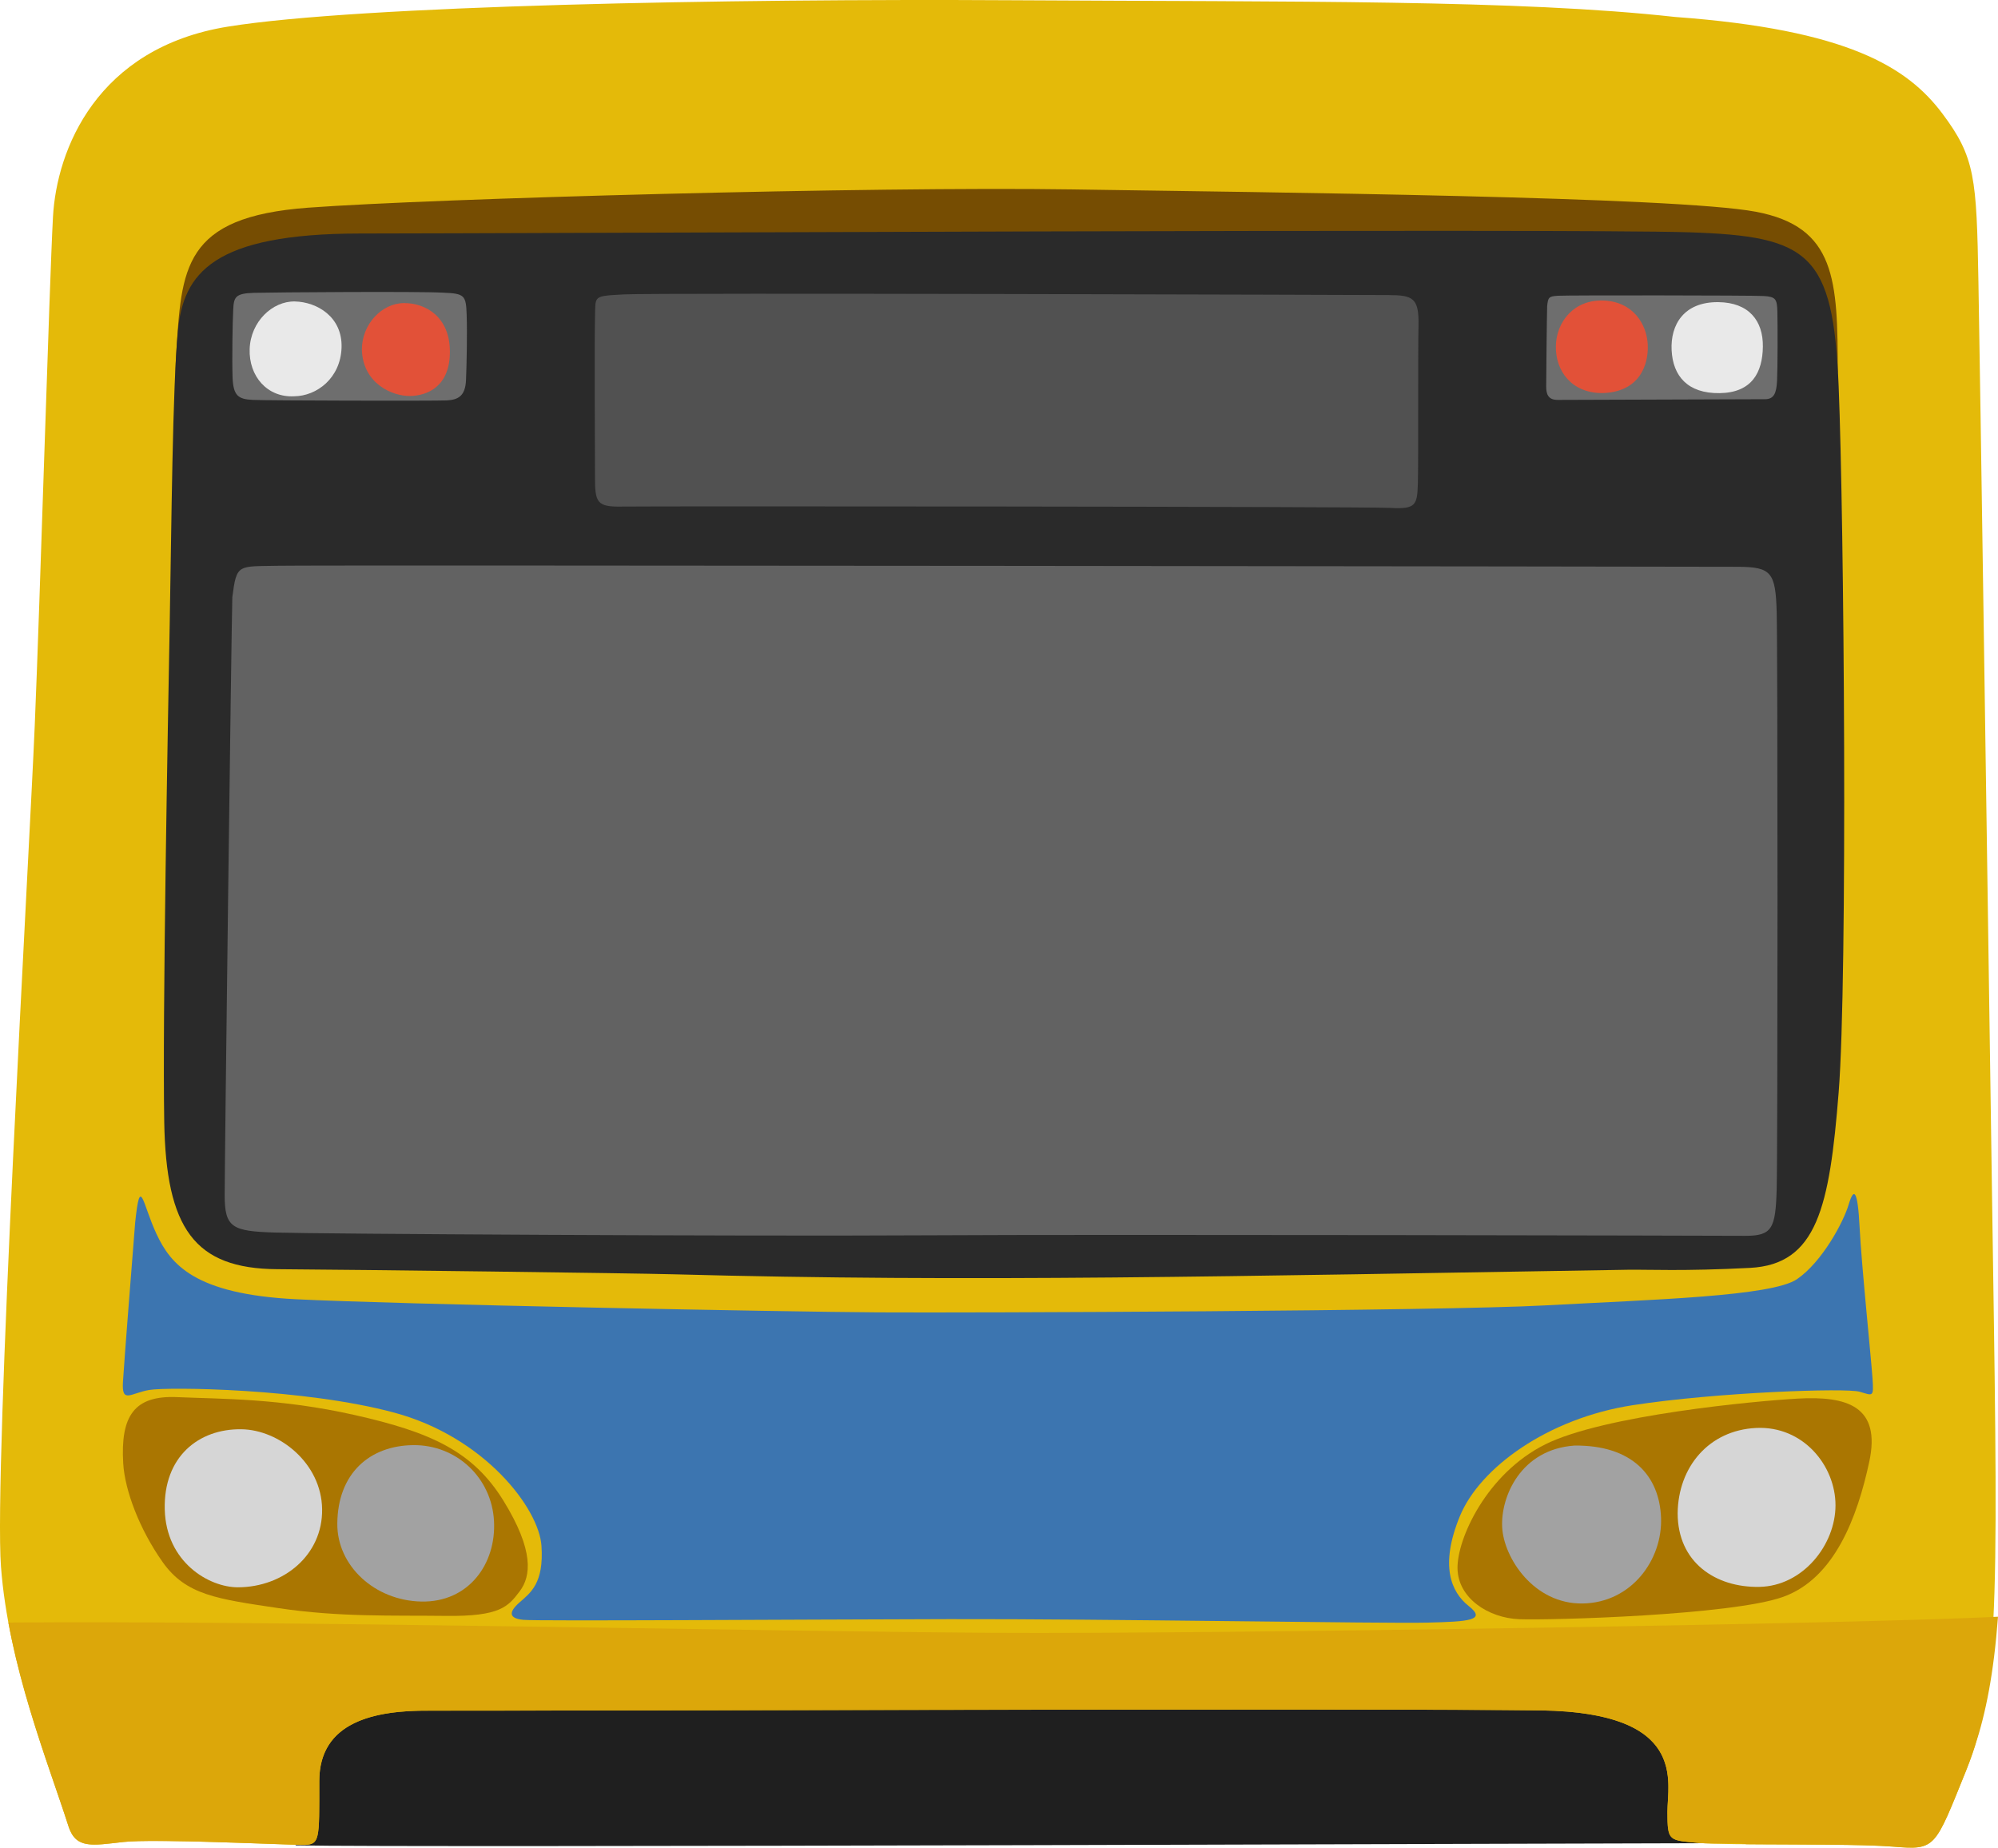
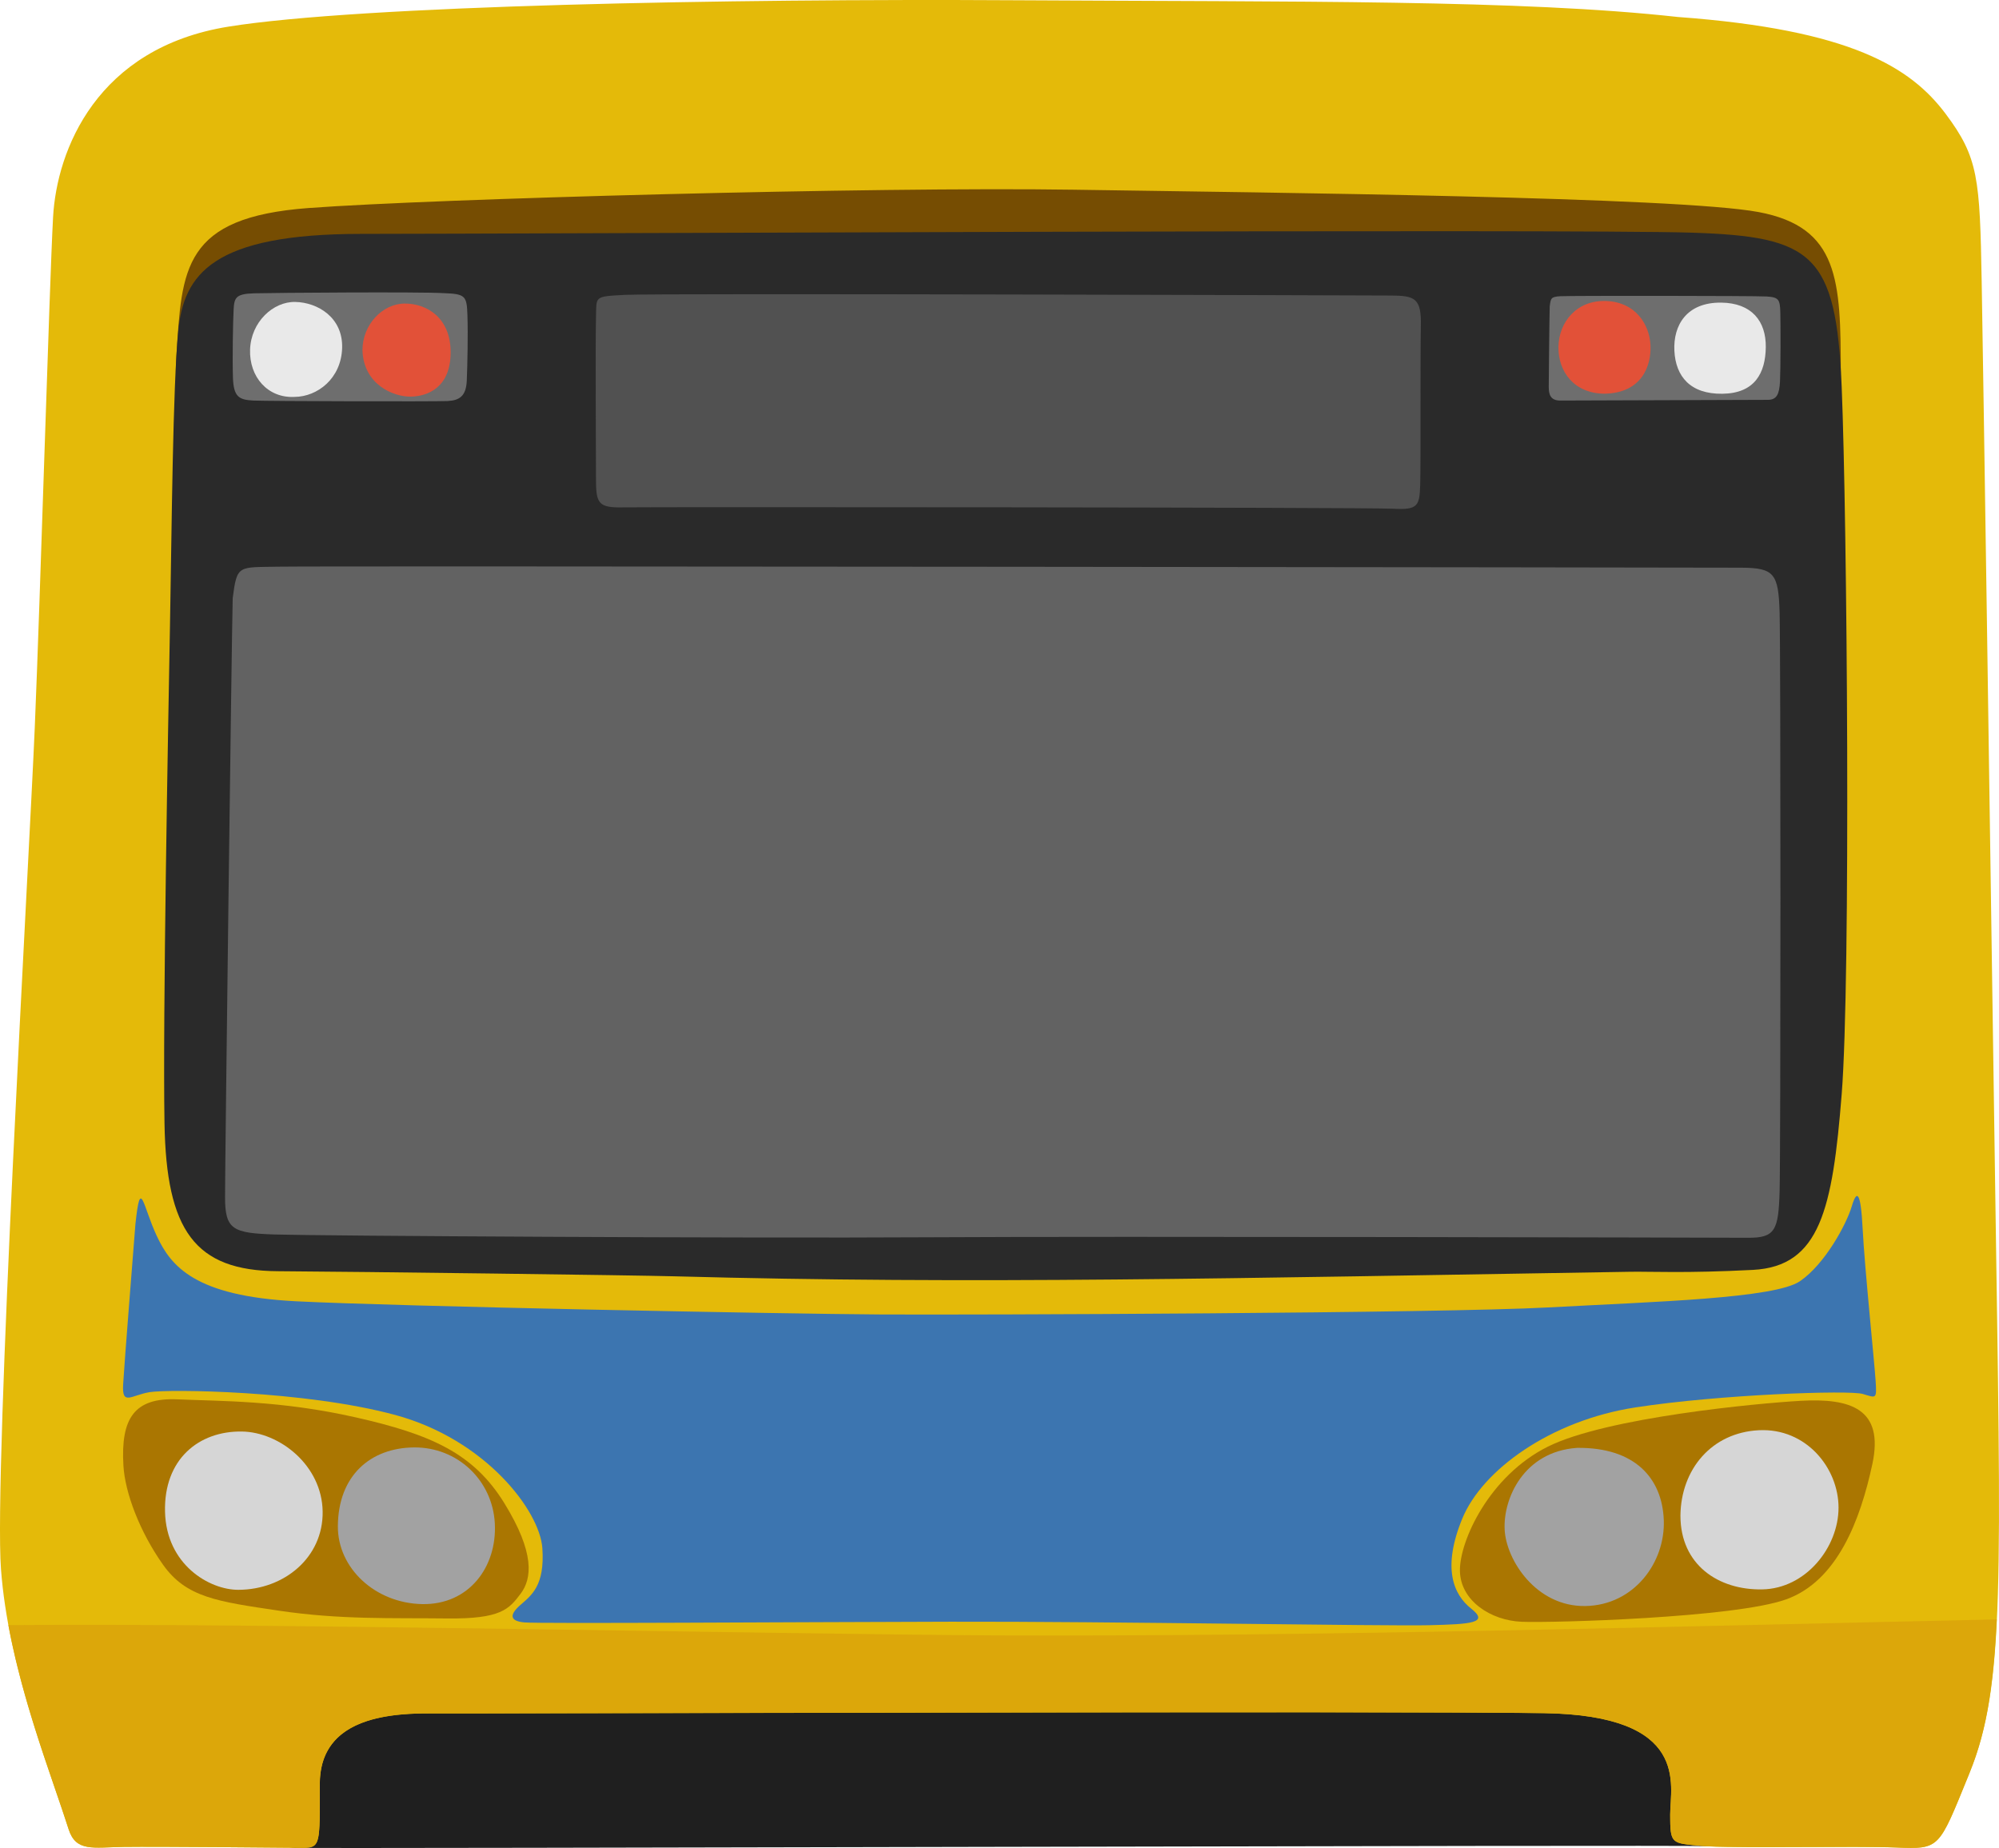
- <svg xmlns="http://www.w3.org/2000/svg" version="1.1" id="svg1286" width="1804.285" height="1668.291" viewBox="0 0 1804.285 1668.291">
+ <svg xmlns="http://www.w3.org/2000/svg" version="1.1" id="svg1286" width="1802.208" height="1665.955" viewBox="0 0 1802.208 1665.955">
  <defs id="defs1290" />
-   <path style="fill:#1f1f1f;fill-opacity:1;stroke:none;stroke-width:1px;stroke-linecap:butt;stroke-linejoin:miter;stroke-opacity:1" d="m 267.021,1666.209 c 95.741,2.294 1244.63,-2.091 1272.231,-1.927 27.601,0.164 -6.9,-140.633 -6.9,-140.633 l -1305.87,4.315 z" id="path1902" />
-   <path style="fill:#e4ba09;fill-opacity:1;stroke:none;stroke-width:1px;stroke-linecap:butt;stroke-linejoin:miter;stroke-opacity:1" d="m 1512.672,15.307 c 156.167,11.425 210.07,45.492 241.409,87.28 29.584,39.447 30.876,57.992 32.523,151.663 1.883,107.072 6.662,438.369 12.144,815.283 5.157,354.593 8.787,449.944 -23.06,528.597 -28.856,71.268 -27.359,72.377 -66.099,69.234 -39.437,-3.2 -149.083,-0.886 -175.871,-3.374 -26.788,-2.489 -27.953,-1.331 -27.953,-28.119 0,-26.788 18.635,-89.572 -114.141,-91.526 -132.777,-1.954 -956.713,0.521 -1004.48,0.238 -47.767,-0.284 -98.829,9.296 -98.829,63.651 0,54.356 0.824,57.655 -15.648,57.557 -16.471,-0.098 -133.419,-5.734 -161.42,-2.607 -28.001,3.128 -42.779,6.497 -49.414,-14.259 C 43.48,1591.517 7.475,1502.795 0.887,1414.633 -5.702,1326.472 26.418,772.398 31.359,655.479 36.301,538.561 44.536,256.948 47.831,196.023 51.125,135.098 87.362,43.074 205.957,24.013 324.551,4.952 657.275,-1.307 914.23,0.22 1171.185,1.747 1371.018,-0.36 1512.672,15.307 Z" id="path1858" />
-   <path style="fill:#764d02;fill-opacity:1;stroke:none;stroke-width:1px;stroke-linecap:butt;stroke-linejoin:miter;stroke-opacity:1" d="m 1659.564,336.55 c 0,-84.004 -1.647,-131.782 -74.122,-145.389 -72.474,-13.608 -437.317,-17.423 -617.68,-20.142 -180.363,-2.719 -575.678,8.109 -689.331,16.493 -113.653,8.384 -114.477,54.499 -119.418,133.533 -4.941,79.034 30.472,-66.528 30.472,-66.528 l 184.48,-26.905 1220.536,3.136 32.943,40.551 z" id="path1862" />
+   <path style="fill:#1f1f1f;fill-opacity:1;stroke:none;stroke-width:1px;stroke-linecap:butt;stroke-linejoin:miter;stroke-opacity:1" d="m 266.39,1665.814 c 46.465,0.896 1243.698,-2.813 1272.863,-1.532 27.575,1.211 -6.9,-140.633 -6.9,-140.633 l -1305.87,4.315 c 0,0 -7.921,136.929 39.907,137.851 z" id="path1902" />
+   <path style="fill:#e4ba09;fill-opacity:1;stroke:none;stroke-width:1px;stroke-linecap:butt;stroke-linejoin:miter;stroke-opacity:1" d="m 1512.672,15.307 c 156.167,11.425 210.07,45.492 241.409,87.28 29.584,39.447 30.876,57.992 32.523,151.663 1.883,107.072 6.662,438.369 12.144,815.284 5.157,354.593 9.044,450.048 -23.06,528.597 -28.224,69.056 -26.095,68.903 -66.099,67.338 -39.537,-1.546 -149.083,1.01 -175.871,-1.479 -26.788,-2.489 -27.953,-1.331 -27.953,-28.119 0,-26.788 18.635,-89.572 -114.141,-91.526 -132.777,-1.954 -956.713,0.521 -1004.48,0.238 -47.767,-0.284 -98.829,9.296 -98.829,63.651 0,54.356 0.824,57.655 -15.648,57.557 -16.471,-0.098 -130.292,-1.267 -160.974,-0.819 -28.173,0.411 -43.226,4.71 -49.861,-16.047 C 43.48,1591.517 7.475,1502.795 0.887,1414.633 -5.702,1326.472 26.418,772.398 31.359,655.479 36.301,538.561 44.536,256.948 47.831,196.023 51.125,135.098 87.362,43.074 205.957,24.013 324.551,4.952 657.275,-1.307 914.23,0.22 c 256.955,1.527 456.788,-0.58 598.442,15.087 z" id="path1858" />
+   <path style="fill:#764d02;fill-opacity:1;stroke:none;stroke-width:1px;stroke-linecap:butt;stroke-linejoin:miter;stroke-opacity:1" d="m 1659.564,336.55 c 0,-84.004 -1.647,-131.782 -74.122,-145.389 -72.474,-13.608 -437.317,-17.423 -617.68,-20.142 -180.363,-2.719 -575.678,8.109 -689.331,16.493 -113.653,8.384 -114.477,54.499 -119.418,133.533 -4.941,79.034 30.472,-66.528 30.472,-66.528 l 184.48,-26.905 1220.536,3.135 32.943,40.551 z" id="path1862" />
  <path style="fill:#2a2a2a;fill-opacity:1;stroke:none;stroke-width:1px;stroke-linecap:butt;stroke-linejoin:miter;stroke-opacity:1" d="m 1525.322,209.745 c 108.723,3.54 130.125,18.892 135.066,139.163 4.941,120.271 8.236,533.725 0,637.446 -8.236,103.721 -19.517,155.318 -80.082,158.452 -60.565,3.134 -91.979,1.382 -110.065,1.675 -359.375,5.823 -592.425,11.425 -862.38,4.097 -35.415,-0.961 -282.486,-4.15 -357.431,-4.595 -74.945,-0.445 -100.476,-36.834 -102.123,-133.202 -1.647,-96.368 3.294,-359.059 4.941,-448.818 1.647,-89.76 2.471,-213.291 7.412,-265.147 4.941,-51.856 31.296,-87.936 164.715,-87.967 133.419,-0.031 1092.068,-4.617 1199.947,-1.105 z" id="path1860" />
-   <path style="fill:#dca70a;fill-opacity:1;stroke:none;stroke-width:1px;stroke-linecap:butt;stroke-linejoin:miter;stroke-opacity:1" d="m 1804.269,1459.765 v 0 c 0,-2e-4 0.011,4e-4 0.016,10e-5 z m 0,0 c -121.304,6.369 -708.678,15.726 -906.51,14.55 -200.632,-1.192 -658.122,-11.248 -890.191,-9.286 0.664,3.593 1.37,7.173 2.1,10.745 0.211,1.034 0.42,2.068 0.637,3.099 0.314,1.499 0.638,2.994 0.963,4.488 0.177,0.814 0.353,1.628 0.533,2.441 0.352,1.589 0.707,3.177 1.07,4.76 0.19,0.828 0.385,1.654 0.578,2.48 0.356,1.527 0.711,3.054 1.076,4.575 0.127,0.527 0.259,1.05 0.387,1.577 0.891,3.668 1.805,7.322 2.744,10.952 0.048,0.186 0.096,0.372 0.145,0.557 0.446,1.717 0.898,3.425 1.354,5.133 0.179,0.67 0.357,1.339 0.537,2.007 0.424,1.575 0.852,3.147 1.283,4.713 0.191,0.692 0.384,1.382 0.576,2.072 0.445,1.6 0.89,3.197 1.342,4.787 0.04,0.141 0.081,0.281 0.121,0.423 1.153,4.048 2.326,8.067 3.514,12.046 0.013,0.042 0.025,0.085 0.037,0.127 1.175,3.934 2.366,7.828 3.564,11.687 0.104,0.335 0.208,0.669 0.312,1.004 0.767,2.461 1.54,4.881 2.312,7.309 0.83,2.609 1.663,5.203 2.496,7.771 0.621,1.913 1.241,3.824 1.861,5.712 0.886,2.696 1.771,5.361 2.654,8.006 0.527,1.581 1.057,3.182 1.582,4.744 0.299,0.89 0.592,1.746 0.891,2.63 2.269,6.723 4.518,13.318 6.686,19.645 0.033,0.097 0.065,0.191 0.098,0.288 2.023,5.903 4.061,11.856 5.932,17.369 0.825,2.432 1.641,4.855 2.428,7.206 0.344,1.028 0.699,2.082 1.035,3.094 1.188,3.575 2.34,7.08 3.416,10.446 0.207,0.649 0.423,1.273 0.646,1.875 0.224,0.603 0.453,1.183 0.693,1.74 0.48,1.115 0.992,2.141 1.539,3.085 0.547,0.944 1.129,1.805 1.746,2.59 0.308,0.393 0.625,0.766 0.951,1.121 0.327,0.355 0.661,0.692 1.006,1.012 0.344,0.319 0.698,0.622 1.061,0.907 1.452,1.139 3.055,2.008 4.816,2.656 0.44,0.162 0.889,0.309 1.35,0.444 1.382,0.404 2.854,0.69 4.422,0.878 1.045,0.125 2.133,0.206 3.264,0.25 2.827,0.109 5.927,-0.019 9.318,-0.288 2.713,-0.216 5.614,-0.523 8.711,-0.874 3.097,-0.351 6.39,-0.746 9.891,-1.137 1.75,-0.196 3.847,-0.356 6.246,-0.486 2.399,-0.131 5.1,-0.231 8.055,-0.304 2.955,-0.072 6.163,-0.117 9.582,-0.138 10.256,-0.064 22.391,0.084 35.154,0.353 4.255,0.089 8.579,0.193 12.928,0.305 13.045,0.338 26.302,0.764 38.525,1.184 8.149,0.28 15.838,0.558 22.697,0.805 10.288,0.37 18.709,0.671 24.014,0.809 1.768,0.045 3.189,0.074 4.219,0.08 0.97,0.01 1.871,0 2.725,-0.033 0.782,-0.026 1.519,-0.069 2.209,-0.139 0.036,2e-4 0.073,-0.01 0.109,-0.011 0.303,-0.032 0.593,-0.069 0.879,-0.112 0.065,-0.01 0.131,-0.018 0.195,-0.028 0.292,-0.047 0.575,-0.101 0.85,-0.161 0.036,-0.01 0.072,-0.017 0.107,-0.024 0.298,-0.068 0.588,-0.144 0.865,-0.229 0.293,-0.09 0.576,-0.191 0.848,-0.304 0.309,-0.128 0.602,-0.274 0.885,-0.432 0.126,-0.071 0.252,-0.142 0.373,-0.221 0.092,-0.058 0.182,-0.121 0.271,-0.184 0.211,-0.151 0.417,-0.306 0.611,-0.481 0.233,-0.209 0.454,-0.435 0.664,-0.681 0.21,-0.246 0.409,-0.51 0.598,-0.795 3e-4,-4e-4 -3e-4,0 0,0 0.189,-0.286 0.368,-0.59 0.537,-0.919 2.6e-4,-5e-4 -2.6e-4,0 0,0 0.167,-0.325 0.324,-0.673 0.473,-1.042 0.002,0 0.004,-0.01 0.006,-0.014 0.024,-0.06 0.043,-0.13 0.066,-0.191 0.115,-0.299 0.228,-0.605 0.332,-0.934 0.051,-0.162 0.098,-0.341 0.146,-0.511 0.074,-0.256 0.149,-0.51 0.217,-0.784 0.049,-0.197 0.094,-0.408 0.141,-0.614 0.063,-0.28 0.124,-0.56 0.182,-0.858 0.038,-0.194 0.074,-0.4 0.109,-0.601 0.059,-0.333 0.116,-0.67 0.17,-1.024 0.033,-0.215 0.063,-0.442 0.094,-0.665 0.042,-0.303 0.081,-0.613 0.119,-0.931 0.114,-0.948 0.209,-1.984 0.295,-3.074 0.067,-0.851 0.121,-1.788 0.174,-2.731 0.034,-0.614 0.073,-1.192 0.102,-1.847 0.049,-1.13 0.086,-2.37 0.121,-3.626 0.016,-0.586 0.037,-1.121 0.051,-1.736 0.041,-1.883 0.072,-3.886 0.092,-6.05 2e-4,-0.021 -1.9e-4,-0.039 0,-0.061 3e-5,0 -2e-5,-0.01 0,-0.01 0.021,-2.303 0.032,-4.769 0.037,-7.412 0,-5e-4 0,0 0,0 0.01,-5.292 -0.004,-11.288 -0.004,-18.082 0,-1.114 0.03,-2.202 0.072,-3.279 0.012,-0.315 0.027,-0.629 0.043,-0.941 0.054,-1.059 0.12,-2.108 0.215,-3.132 6e-5,-6e-4 -6e-5,0 0,0 0.073,-0.784 0.16,-1.557 0.256,-2.321 8e-5,-6e-4 -9e-5,0 0,0 0.096,-0.764 0.203,-1.516 0.322,-2.26 0.119,-0.743 0.25,-1.476 0.393,-2.199 1.2e-4,-7e-4 -1.3e-4,0 0,0 0.142,-0.722 0.297,-1.434 0.461,-2.136 1.4e-4,-6e-4 -1.5e-4,0 0,0 0.19,-0.814 0.399,-1.611 0.619,-2.399 0.061,-0.221 0.128,-0.436 0.191,-0.655 0.159,-0.545 0.325,-1.084 0.498,-1.616 0.089,-0.274 0.181,-0.546 0.273,-0.817 0.174,-0.509 0.356,-1.011 0.543,-1.508 0.088,-0.233 0.173,-0.469 0.264,-0.7 0.281,-0.715 0.57,-1.421 0.877,-2.112 2.4e-4,-5e-4 -2.4e-4,-10e-5 0,0 0.31,-0.697 0.637,-1.377 0.973,-2.049 0.101,-0.203 0.207,-0.401 0.311,-0.602 0.239,-0.462 0.482,-0.92 0.732,-1.371 0.127,-0.229 0.256,-0.456 0.387,-0.681 0.262,-0.454 0.53,-0.901 0.805,-1.343 0.113,-0.182 0.225,-0.367 0.34,-0.547 0.394,-0.615 0.797,-1.223 1.215,-1.815 3e-4,-3e-4 -3e-4,0 0,0 0.364,-0.516 0.738,-1.02 1.119,-1.519 3.1e-4,-4e-4 -3.1e-4,0 0,0 0.381,-0.498 0.771,-0.988 1.17,-1.47 3.2e-4,-4e-4 -3.1e-4,0 0,0 0.399,-0.482 0.807,-0.954 1.223,-1.419 3.2e-4,-3e-4 -3.2e-4,0 0,0 0.415,-0.465 0.84,-0.921 1.271,-1.369 3.2e-4,-3e-4 -3.2e-4,0 0,0 2.286,-2.374 4.803,-4.518 7.512,-6.457 0.014,-0.01 0.027,-0.019 0.041,-0.029 1.529,-1.093 3.121,-2.119 4.77,-3.083 5.991,-3.503 12.732,-6.18 19.961,-8.2 6e-4,-10e-5 0.001,2e-4 0.002,0 0.06,-0.017 0.122,-0.031 0.182,-0.048 15.863,-4.403 34.051,-5.663 51.789,-5.557 7.823,0.046 41.606,0 84.619,-0.065 74.527,-0.12 189.407,-0.347 318.549,-0.562 38.6,-0.064 71.736,-0.118 111.201,-0.171 37.708,-0.051 75.308,-0.098 112.135,-0.131 43.612,-0.038 85.537,-0.059 125.41,-0.059 7.869,-2e-4 15.64,0 23.301,0 12.762,0 25.223,0.01 37.328,0.017 11.259,0.01 21.863,0.02 32.475,0.033 9.777,0.012 19.641,0.022 28.805,0.038 11.319,0.02 21.536,0.048 31.816,0.076 7.756,0.021 15.97,0.038 23.076,0.063 12.395,0.045 23.077,0.1 33.297,0.159 17.324,0.103 32.422,0.216 42.469,0.364 8.733,0.129 16.794,0.527 24.266,1.154 1.123,0.095 2.238,0.192 3.334,0.297 0.723,0.069 1.434,0.142 2.145,0.216 0.829,0.086 1.65,0.175 2.463,0.267 0.681,0.077 1.363,0.153 2.033,0.235 1.07,0.13 2.122,0.265 3.164,0.406 2.268,0.305 4.472,0.637 6.611,0.991 0.949,0.157 1.89,0.317 2.814,0.483 0.599,0.108 1.187,0.219 1.775,0.331 0.707,0.134 1.407,0.27 2.1,0.409 0.581,0.117 1.163,0.233 1.734,0.354 0.856,0.181 1.696,0.369 2.529,0.558 0.611,0.139 1.217,0.28 1.816,0.423 0.832,0.199 1.658,0.401 2.467,0.608 0.537,0.138 1.065,0.278 1.592,0.42 0.583,0.156 1.16,0.315 1.73,0.475 0.541,0.152 1.083,0.306 1.613,0.463 0.706,0.208 1.397,0.421 2.084,0.635 10.365,3.239 18.569,7.23 25.051,11.725 0.195,0.136 0.396,0.269 0.588,0.406 0.41,0.291 0.807,0.586 1.203,0.88 0.213,0.159 0.424,0.318 0.633,0.478 0.385,0.294 0.769,0.589 1.141,0.887 0.138,0.111 0.27,0.223 0.406,0.335 2.825,2.307 5.262,4.72 7.356,7.214 0.01,0.012 0.021,0.023 0.031,0.035 0,0 0.01,0.01 0.01,0.012 0.418,0.499 0.82,1.004 1.211,1.509 0.044,0.057 0.091,0.113 0.135,0.171 0.368,0.48 0.723,0.963 1.068,1.448 0.06,0.084 0.121,0.167 0.18,0.251 0.358,0.509 0.702,1.021 1.035,1.536 0.011,0.018 0.024,0.035 0.035,0.053 0.01,0.013 0.015,0.026 0.023,0.039 0.344,0.534 0.676,1.069 0.994,1.607 0.01,0.016 0.02,0.033 0.029,0.049 0.01,0.017 0.019,0.035 0.029,0.053 0.312,0.531 0.614,1.063 0.902,1.599 0.024,0.044 0.047,0.087 0.07,0.131 0.291,0.544 0.571,1.09 0.838,1.638 0,0 0,0.01 0.01,0.012 0,0.01 0.01,0.014 0.01,0.021 0.277,0.57 0.542,1.141 0.795,1.714 2.474,5.611 3.786,11.366 4.432,16.999 0.054,0.472 0.096,0.941 0.141,1.411 0.858,8.981 0.123,17.558 -0.274,24.641 -0.035,0.635 -0.064,1.245 -0.092,1.855 -0.066,1.431 -0.115,2.813 -0.115,4.091 0,0.691 0.01,1.287 0.01,1.941 0,1.184 0.011,2.336 0.025,3.405 0.016,1.207 0.033,2.382 0.068,3.452 0.11,3.325 0.339,5.997 0.783,8.173 0.085,0.415 0.179,0.814 0.281,1.193 0.049,0.181 0.1,0.358 0.152,0.532 0.126,0.412 0.26,0.807 0.41,1.176 0.149,0.368 0.307,0.721 0.482,1.05 0.156,0.29 0.322,0.565 0.5,0.827 0,0 0,0.01 0.01,0.01 0.176,0.258 0.365,0.503 0.565,0.736 0.404,0.47 0.857,0.89 1.365,1.266 0.088,0.065 0.182,0.125 0.273,0.187 0.131,0.09 0.264,0.179 0.402,0.264 0.133,0.081 0.271,0.158 0.41,0.235 0.078,0.043 0.158,0.085 0.238,0.126 0.424,0.22 0.873,0.424 1.359,0.61 0.688,0.262 1.441,0.493 2.264,0.699 0.411,0.103 0.84,0.199 1.287,0.291 0.633,0.13 1.309,0.247 2.018,0.36 0.28,0.045 0.587,0.087 0.879,0.128 0.536,0.077 1.064,0.155 1.643,0.227 3.382,0.418 7.505,0.756 12.527,1.223 1.674,0.155 3.675,0.268 5.967,0.344 1.146,0.038 2.363,0.066 3.648,0.086 1.286,0.021 2.64,0.033 4.057,0.038 5.598,0.019 12.191,-0.075 19.459,-0.228 3.244,-0.069 6.707,0.306 10.332,0.979 43.865,0.364 104.955,-0.063 132.414,2.166 38.646,3.136 37.273,1.979 65.912,-68.776 0.06,-0.154 0.113,-0.308 0.174,-0.462 0.92,-2.319 1.818,-4.655 2.701,-7.009 0.391,-1.044 0.768,-2.106 1.152,-3.159 0.472,-1.294 0.949,-2.587 1.41,-3.896 0.46,-1.305 0.905,-2.631 1.354,-3.953 0.375,-1.104 0.75,-2.206 1.117,-3.323 9.925,-30.243 16.981,-65.452 20.859,-116.972 z" id="path1864" />
+   <path style="fill:#dca70a;fill-opacity:1;stroke:none;stroke-width:1px;stroke-linecap:butt;stroke-linejoin:miter;stroke-opacity:1" d="m 1800.174,1459.877 v 0 c 0.01,-2e-4 0.016,2e-4 0.024,0 z m 0,0 c -292.226,6.3 -603.111,15.554 -902.414,14.436 -200.632,-1.192 -658.122,-11.247 -890.191,-9.285 0.332,1.796 0.675,3.588 1.025,5.379 0.351,1.791 0.709,3.579 1.074,5.365 0.211,1.034 0.42,2.068 0.637,3.1 0.314,1.499 0.638,2.994 0.963,4.488 0.177,0.814 0.353,1.629 0.533,2.441 10.074,45.48 24.686,88.431 37.119,124.711 7.1e-4,0 0.003,0 0.004,0.01 0.033,0.097 0.065,0.19 0.098,0.287 0.154,0.45 0.304,0.889 0.457,1.336 6.7e-4,0 10e-4,0 0.002,0.01 2.2e-4,0 -3.5e-4,0 0,0 4.515,13.172 8.812,25.702 12.352,36.773 6.635,20.757 21.689,16.458 49.861,16.047 30.682,-0.447 144.501,0.72 160.973,0.818 5.147,0.031 8.605,-0.27 10.928,-2.357 0.232,-0.208 0.454,-0.434 0.664,-0.68 3.3e-4,-4e-4 -3.3e-4,0 0,0 0.21,-0.246 0.409,-0.509 0.598,-0.795 3e-4,-4e-4 -3e-4,0 0,0 0.189,-0.286 0.368,-0.592 0.537,-0.92 2.6e-4,-5e-4 -2.6e-4,0 0,0 0.169,-0.329 0.329,-0.678 0.479,-1.053 2.2e-4,-6e-4 -2.1e-4,0 0,0 0.15,-0.374 0.292,-0.772 0.424,-1.195 1.8e-4,-6e-4 -1.8e-4,0 0,0 0.265,-0.847 0.495,-1.794 0.695,-2.853 1.2e-4,-6e-4 -1.1e-4,0 0,0 0.1,-0.529 0.194,-1.087 0.279,-1.674 9e-5,-7e-4 -9e-5,0 0,0 0.086,-0.586 0.166,-1.203 0.238,-1.85 1.4e-4,0 -1.4e-4,0 0,0 0.218,-1.944 0.377,-4.165 0.494,-6.705 3e-5,-6e-4 -2e-5,0 0,0 0.078,-1.693 0.139,-3.527 0.184,-5.514 2e-5,0 -3e-5,0 0,0 0.045,-1.987 0.075,-4.126 0.096,-6.43 10e-6,0 0,0 0,0 0.061,-6.915 0.033,-15.31 0.033,-25.5 0,-8e-4 0,0 0,0 0,-7e-4 0,0 0,0 0,-0.848 0.013,-1.685 0.037,-2.512 4e-5,0 -4e-5,0 0,0 0.025,-0.826 0.062,-1.642 0.111,-2.447 8e-5,0 -8e-5,0 0,0 0.049,-0.805 0.109,-1.599 0.182,-2.383 1.2e-4,0 -1.2e-4,0 0,0 0.146,-1.569 0.339,-3.095 0.578,-4.58 2e-4,0 -2.1e-4,0 0,0 0.119,-0.742 0.251,-1.474 0.393,-2.195 2.5e-4,0 -2.5e-4,0 0,0 0.142,-0.722 0.297,-1.433 0.461,-2.135 2.9e-4,0 -3e-4,0 0,0 0.164,-0.702 0.34,-1.393 0.525,-2.074 3.3e-4,0 -3.4e-4,0 0,0 0.931,-3.414 2.133,-6.58 3.578,-9.518 2.5e-4,-5e-4 -2.7e-4,0 0,0 0.578,-1.175 1.195,-2.312 1.85,-3.414 2.8e-4,-5e-4 -2.9e-4,0 0,0 0.982,-1.653 2.049,-3.226 3.193,-4.723 3.1e-4,-4e-4 -3.1e-4,0 0,0 0.763,-0.997 1.562,-1.96 2.393,-2.891 3.2e-4,-4e-4 -3.1e-4,0 0,0 0.415,-0.465 0.84,-0.92 1.271,-1.369 3.2e-4,-3e-4 -3.2e-4,0 0,0 0.432,-0.449 0.873,-0.888 1.32,-1.32 18.822,-18.177 51.588,-22.241 82.936,-22.055 47.767,0.284 871.704,-2.19 1004.48,-0.236 132.777,1.954 114.141,64.737 114.141,91.525 0,1.624 0.01,3.137 0.02,4.562 5e-4,0.054 -6e-4,0.115 0,0.168 0.015,1.452 0.042,2.806 0.084,4.066 0.061,1.836 0.157,3.469 0.305,4.936 0.029,0.29 0.064,0.562 0.098,0.84 0.044,0.364 0.092,0.722 0.145,1.064 0.061,0.39 0.122,0.774 0.193,1.137 0.056,0.285 0.117,0.556 0.18,0.824 0.03,0.131 0.06,0.262 0.092,0.389 0.078,0.305 0.162,0.598 0.252,0.881 0.054,0.167 0.112,0.327 0.17,0.486 0.077,0.215 0.15,0.433 0.234,0.635 0.023,0.055 0.05,0.107 0.074,0.16 0.091,0.209 0.189,0.411 0.289,0.608 0.109,0.211 0.226,0.41 0.346,0.607 0.074,0.121 0.143,0.249 0.221,0.365 0.063,0.093 0.131,0.18 0.199,0.268 0.046,0.063 0.093,0.124 0.141,0.185 0.196,0.252 0.405,0.491 0.627,0.717 0.015,0.015 0.03,0.032 0.045,0.047 0.218,0.219 0.451,0.425 0.695,0.621 0.026,0.021 0.05,0.042 0.076,0.062 0.239,0.187 0.493,0.362 0.758,0.529 0.037,0.023 0.07,0.048 0.107,0.07 0.298,0.183 0.612,0.354 0.945,0.514 0.066,0.032 0.137,0.061 0.205,0.092 0.253,0.116 0.512,0.229 0.785,0.334 0.058,0.022 0.12,0.042 0.18,0.064 0.29,0.108 0.587,0.213 0.9,0.311 0.053,0.017 0.11,0.032 0.164,0.049 0.337,0.102 0.683,0.2 1.047,0.291 0.02,0.01 0.043,0.01 0.062,0.014 0.398,0.099 0.813,0.193 1.244,0.281 0.563,0.116 1.171,0.22 1.795,0.32 0.675,0.11 1.398,0.211 2.147,0.309 0.177,0.023 0.334,0.05 0.516,0.072 0.1,0.012 0.202,0.023 0.303,0.035 1.604,0.195 3.389,0.375 5.334,0.559 1.003,0.095 2.142,0.201 3.244,0.301 1.229,0.112 2.367,0.215 3.727,0.342 0.62,0.058 1.329,0.11 2.035,0.162 1.199,0.082 2.473,0.153 3.932,0.201 0.11,0 0.184,0.028 0.242,0.061 34.454,1.755 132.682,-0.388 169.668,1.059 38.946,1.523 38.166,1.195 64.131,-62.518 0.698,-1.728 1.211,-2.992 1.947,-4.811 v -0.014 c 0.033,-0.082 0.065,-0.164 0.098,-0.246 0.883,-2.231 1.747,-4.476 2.596,-6.738 0.391,-1.044 0.768,-2.105 1.152,-3.158 0.283,-0.776 0.564,-1.556 0.846,-2.334 0.01,-0.018 0.013,-0.036 0.02,-0.055 0.01,-0.026 0.018,-0.054 0.027,-0.08 1.383,-3.977 2.685,-8.026 3.91,-12.176 0.01,-0.021 0.013,-0.042 0.02,-0.062 0.01,-0.02 0.014,-0.041 0.019,-0.061 8.658,-29.384 13.454,-63.816 15.82,-113.33 z" id="path1864" />
  <path style="fill:#3c75b0;fill-opacity:1;stroke:none;stroke-width:1px;stroke-linecap:butt;stroke-linejoin:miter;stroke-opacity:1" d="m 122.09,1103.529 c 4.659,-43.649 6.406,-16.85 19.218,10.597 12.812,27.447 34.359,54.363 125.789,58.983 91.43,4.62 440.26,11.352 525.866,11.86 85.606,0.509 505.484,-1.073 602.737,-6.318 97.253,-5.246 204.406,-8.103 227.118,-23.692 22.712,-15.589 41.929,-51.58 46.588,-67.276 4.659,-15.696 8.153,-13.928 9.9,20.441 1.747,34.369 10.482,118.863 11.647,136.34 1.165,17.477 0.582,15.727 -11.647,12.16 -12.229,-3.567 -128.7,0.4 -204.989,12.176 -76.288,11.776 -138.018,56.251 -156.071,100.402 -18.053,44.152 -8.153,68.087 8.153,80.996 16.306,12.909 0,13.976 -37.853,14.916 -37.853,0.94 -289.43,-3.467 -431.525,-3.147 -142.095,0.32 -370.96,1.872 -384.354,0.628 -13.394,-1.244 -13.394,-7.068 -3.494,-15.744 9.9,-8.677 22.13,-17.339 19.8,-51.13 -2.329,-33.79 -51.247,-98.14 -132.777,-120.172 -81.53,-22.032 -204.406,-23.344 -221.295,-20.533 -16.888,2.811 -25.041,12.663 -23.877,-7.13 1.165,-19.793 9.318,-122.239 11.065,-144.358 z" id="path1869" />
-   <path style="fill:#515151;fill-opacity:1;stroke:none;stroke-width:1px;stroke-linecap:butt;stroke-linejoin:miter;stroke-opacity:1" d="m 537.309,286.624 c 0.582,-19.797 -2.329,-19.232 26.206,-20.809 28.535,-1.577 669.125,0.482 690.672,0.61 21.547,0.128 27.371,2.492 26.788,27.53 -0.582,25.038 0,123.459 -0.582,142.673 -0.582,19.214 -1.747,23.284 -24.459,21.984 -22.712,-1.3 -671.455,-1.661 -694.166,-1.214 -22.712,0.447 -24.459,-3.639 -24.459,-26.351 0,-22.712 -0.582,-119.386 0,-144.424 z" id="path1871" />
-   <path style="fill:#6e6e6e;fill-opacity:1;stroke:none;stroke-width:1px;stroke-linecap:butt;stroke-linejoin:miter;stroke-opacity:1" d="m 399.873,264.26 c 19.8,0.7 20.965,2.454 21.547,19.928 0.582,17.474 0,44.841 -0.582,58.814 -0.582,13.973 -6.406,18.015 -17.471,18.532 -11.065,0.517 -162.477,0.199 -175.289,-0.459 -12.812,-0.658 -17.471,-3.598 -18.053,-20.49 -0.582,-16.892 0,-50.083 0.582,-61.144 0.582,-11.061 1.747,-14.549 18.635,-15.03 16.888,-0.482 149.665,-1.44 170.63,-0.151 z" id="path1873" />
+   <path style="fill:#515151;fill-opacity:1;stroke:none;stroke-width:1px;stroke-linecap:butt;stroke-linejoin:miter;stroke-opacity:1" d="m 537.309,286.624 c 0.582,-19.797 -2.329,-19.232 26.206,-20.809 28.535,-1.577 669.125,0.482 690.672,0.61 21.547,0.128 27.371,2.492 26.788,27.53 -0.582,25.038 0,123.459 -0.582,142.673 -0.582,19.214 -1.747,23.284 -24.459,21.984 -22.712,-1.3 -671.455,-1.661 -694.167,-1.214 -22.712,0.447 -24.459,-3.639 -24.459,-26.351 0,-22.712 -0.582,-119.386 0,-144.424 z" id="path1871" />
+   <path style="fill:#6e6e6e;fill-opacity:1;stroke:none;stroke-width:1px;stroke-linecap:butt;stroke-linejoin:miter;stroke-opacity:1" d="m 399.873,264.26 c 19.8,0.7 20.965,2.454 21.547,19.928 0.582,17.474 0,44.841 -0.582,58.814 -0.582,13.973 -6.406,18.015 -17.471,18.532 -11.065,0.516 -162.477,0.199 -175.289,-0.459 -12.812,-0.658 -17.471,-3.598 -18.053,-20.49 -0.582,-16.892 0,-50.083 0.582,-61.144 0.582,-11.061 1.747,-14.549 18.635,-15.03 16.888,-0.482 149.665,-1.44 170.63,-0.151 z" id="path1873" />
  <path style="fill:#e9e9e9;fill-opacity:1;stroke:none;stroke-width:1px;stroke-linecap:butt;stroke-linejoin:miter;stroke-opacity:1" d="m 265.641,357.803 c 20.382,-0.17 41.93,-16.348 42.803,-44.005 0.874,-27.657 -22.129,-41.187 -42.221,-41.598 -20.091,-0.411 -39.891,18.107 -40.765,42.852 -0.874,24.745 16.015,44.063 40.182,42.751 z" id="path1875" />
-   <path style="fill:#e25138;fill-opacity:1;stroke:none;stroke-width:1px;stroke-linecap:butt;stroke-linejoin:miter;stroke-opacity:1" d="m 326.788,315.655 c 0,-23.003 18.053,-41.822 37.853,-41.996 19.8,-0.174 41.638,12.477 41.638,43.924 0,31.447 -20.382,39.77 -36.106,39.968 -15.724,0.198 -42.512,-11.026 -43.385,-41.896 z" id="path1877" />
-   <path style="fill:#6e6e6e;fill-opacity:1;stroke:none;stroke-width:1px;stroke-linecap:butt;stroke-linejoin:miter;stroke-opacity:1" d="m 1397.155,276.301 c 0.874,-7.565 1.165,-8.728 9.609,-9.261 8.444,-0.532 174.706,-0.418 185.771,0.23 11.065,0.648 12.229,2.693 12.521,14.342 0.291,11.649 0.291,50.958 -0.291,62.31 -0.582,11.352 -2.912,16.58 -11.065,16.531 -8.153,-0.049 -178.492,0.686 -187.227,0.634 -8.735,-0.052 -10.191,-5.593 -10.191,-12.29 0,-6.697 0.582,-64.056 0.874,-72.498 z" id="path1883" />
-   <path style="fill:#e25138;fill-opacity:1;stroke:none;stroke-width:1px;stroke-linecap:butt;stroke-linejoin:miter;stroke-opacity:1" d="m 1446.656,354.922 c 33.777,-0.673 42.221,-25.373 41.347,-43.722 -0.874,-18.349 -13.103,-38.804 -39.891,-39.837 -26.788,-1.033 -42.803,19.254 -43.094,41.382 -0.291,22.128 13.976,42.013 41.638,42.177 z" id="path1879" />
+   <path style="fill:#e25138;fill-opacity:1;stroke:none;stroke-width:1px;stroke-linecap:butt;stroke-linejoin:miter;stroke-opacity:1" d="m 326.788,315.655 c 0,-23.003 18.053,-41.822 37.853,-41.996 19.8,-0.173 41.638,12.477 41.638,43.924 0,31.447 -20.382,39.77 -36.106,39.968 -15.724,0.198 -42.512,-11.026 -43.385,-41.896 z" id="path1877" />
+   <path style="fill:#6e6e6e;fill-opacity:1;stroke:none;stroke-width:1px;stroke-linecap:butt;stroke-linejoin:miter;stroke-opacity:1" d="m 1397.155,276.301 c 0.874,-7.565 1.165,-8.728 9.609,-9.261 8.444,-0.532 174.706,-0.418 185.771,0.231 11.065,0.648 12.229,2.693 12.521,14.342 0.291,11.649 0.291,50.958 -0.291,62.31 -0.582,11.352 -2.912,16.58 -11.065,16.531 -8.153,-0.048 -178.492,0.686 -187.227,0.634 -8.735,-0.052 -10.191,-5.593 -10.191,-12.29 0,-6.697 0.582,-64.055 0.874,-72.498 z" id="path1883" />
+   <path style="fill:#e25138;fill-opacity:1;stroke:none;stroke-width:1px;stroke-linecap:butt;stroke-linejoin:miter;stroke-opacity:1" d="m 1446.656,354.922 c 33.777,-0.673 42.221,-25.373 41.347,-43.722 -0.874,-18.349 -13.103,-38.804 -39.891,-39.837 -26.788,-1.033 -42.803,19.255 -43.094,41.382 -0.291,22.128 13.976,42.013 41.638,42.177 z" id="path1879" />
  <path style="fill:#e9e9e9;fill-opacity:1;stroke:none;stroke-width:1px;stroke-linecap:butt;stroke-linejoin:miter;stroke-opacity:1" d="m 1551.729,272.813 c -31.168,-0.34 -43.344,20.455 -42.18,43.465 1.165,23.01 14.268,39.103 43.386,38.693 29.118,-0.409 38.727,-18.696 39.018,-41.989 0.291,-23.292 -12.537,-39.868 -40.224,-40.169 z" id="path1881" />
-   <path style="fill:#626262;fill-opacity:1;stroke:none;stroke-width:1px;stroke-linecap:butt;stroke-linejoin:miter;stroke-opacity:1" d="m 209.799,539.224 c 3.948,-30.573 4.935,-27.607 41.454,-28.377 36.519,-0.77 1289.015,0.751 1318.625,0.927 29.61,0.176 33.558,5.134 34.545,40.672 0.987,35.538 0.987,485.607 0,521.133 -0.987,35.526 -3.948,42.417 -28.623,42.271 -24.675,-0.147 -574.431,-1.44 -740.246,-0.451 -165.815,0.989 -548.769,-1.287 -587.262,-2.503 -38.493,-1.216 -45.402,-4.218 -45.402,-33.828 0,-29.61 5.922,-502.345 6.909,-539.845 z" id="path1885" />
+   <path style="fill:#626262;fill-opacity:1;stroke:none;stroke-width:1px;stroke-linecap:butt;stroke-linejoin:miter;stroke-opacity:1" d="m 209.799,539.224 c 3.948,-30.573 4.935,-27.607 41.454,-28.377 36.519,-0.77 1289.015,0.751 1318.625,0.927 29.61,0.176 33.558,5.135 34.545,40.672 0.987,35.538 0.987,485.607 0,521.133 -0.987,35.526 -3.948,42.417 -28.623,42.271 -24.675,-0.147 -574.431,-1.44 -740.246,-0.451 -165.815,0.989 -548.769,-1.287 -587.262,-2.503 -38.493,-1.216 -45.402,-4.218 -45.402,-33.828 0,-29.61 5.922,-502.345 6.909,-539.845 z" id="path1885" />
  <path style="fill:#aa7601;fill-opacity:1;stroke:none;stroke-width:1px;stroke-linecap:butt;stroke-linejoin:miter;stroke-opacity:1" d="m 1623.313,1262.837 c 45.012,-2.546 75.488,7.013 64.704,57.118 -10.784,50.105 -31.414,105.309 -77.833,121.913 -46.418,16.604 -210.054,21.258 -238.187,20.153 -28.132,-1.105 -55.327,-19.084 -55.796,-45.812 -0.469,-26.728 26.257,-85.647 79.239,-112.058 52.983,-26.411 189.893,-39.194 227.872,-41.313 z" id="path1890" />
  <path style="fill:#a2a2a2;fill-opacity:1;stroke:none;stroke-width:1px;stroke-linecap:butt;stroke-linejoin:miter;stroke-opacity:1" d="m 1421.698,1305.244 c 52.045,-0.628 76.895,27.183 78.302,65.17 1.407,37.987 -26.726,76.736 -70.8,77.412 -44.074,0.676 -71.269,-41.215 -72.675,-68.887 -1.407,-27.672 16.879,-70.231 65.173,-73.694 z" id="path1892" />
  <path style="fill:#d6d6d6;fill-opacity:1;stroke:none;stroke-width:1px;stroke-linecap:butt;stroke-linejoin:miter;stroke-opacity:1" d="m 1515.004,1366.283 c 0.469,-41.727 28.132,-74.852 70.8,-76.943 42.667,-2.091 71.737,34.185 71.737,69.819 0,35.634 -29.424,72.969 -68.81,73.673 -39.385,0.704 -73.727,-22.006 -73.727,-66.549 z" id="path1894" />
  <path style="fill:#aa7601;fill-opacity:1;stroke:none;stroke-width:1px;stroke-linecap:butt;stroke-linejoin:miter;stroke-opacity:1" d="m 111.272,1321.282 c -2.53,-42.634 9.758,-61.542 48.792,-59.785 39.034,1.757 92.4,0.854 160.404,16.201 68.004,15.347 106.428,32.347 134.178,77.34 27.75,44.993 25.006,68.153 14.638,81.814 -10.368,13.661 -17.382,22.768 -66.479,22.171 -49.097,-0.597 -95.754,1.261 -151.255,-6.998 -55.501,-8.258 -83.556,-11.78 -104.598,-41.485 -21.042,-29.705 -34.229,-64.826 -35.679,-89.257 z" id="path1900" />
  <path style="fill:#d6d6d6;fill-opacity:1;stroke:none;stroke-width:1px;stroke-linecap:butt;stroke-linejoin:miter;stroke-opacity:1" d="m 214.956,1433.205 c 41.168,-0.128 76.543,-29.125 75.933,-70.602 -0.61,-41.477 -38.643,-71.623 -72.883,-72.097 -38.729,-0.535 -70.444,24.892 -69.224,72.472 1.22,47.58 39.934,70.308 66.174,70.227 z" id="path1896" />
  <path style="fill:#a2a2a2;fill-opacity:1;stroke:none;stroke-width:1px;stroke-linecap:butt;stroke-linejoin:miter;stroke-opacity:1" d="m 304.611,1375.797 c 0.303,-45.797 29.58,-70.573 68.614,-70.951 39.034,-0.378 70.749,29.391 72.883,68.437 2.135,39.046 -23.176,73.66 -65.564,72.799 -42.388,-0.862 -76.183,-32.462 -75.933,-70.285 z" id="path1898" />
</svg>
